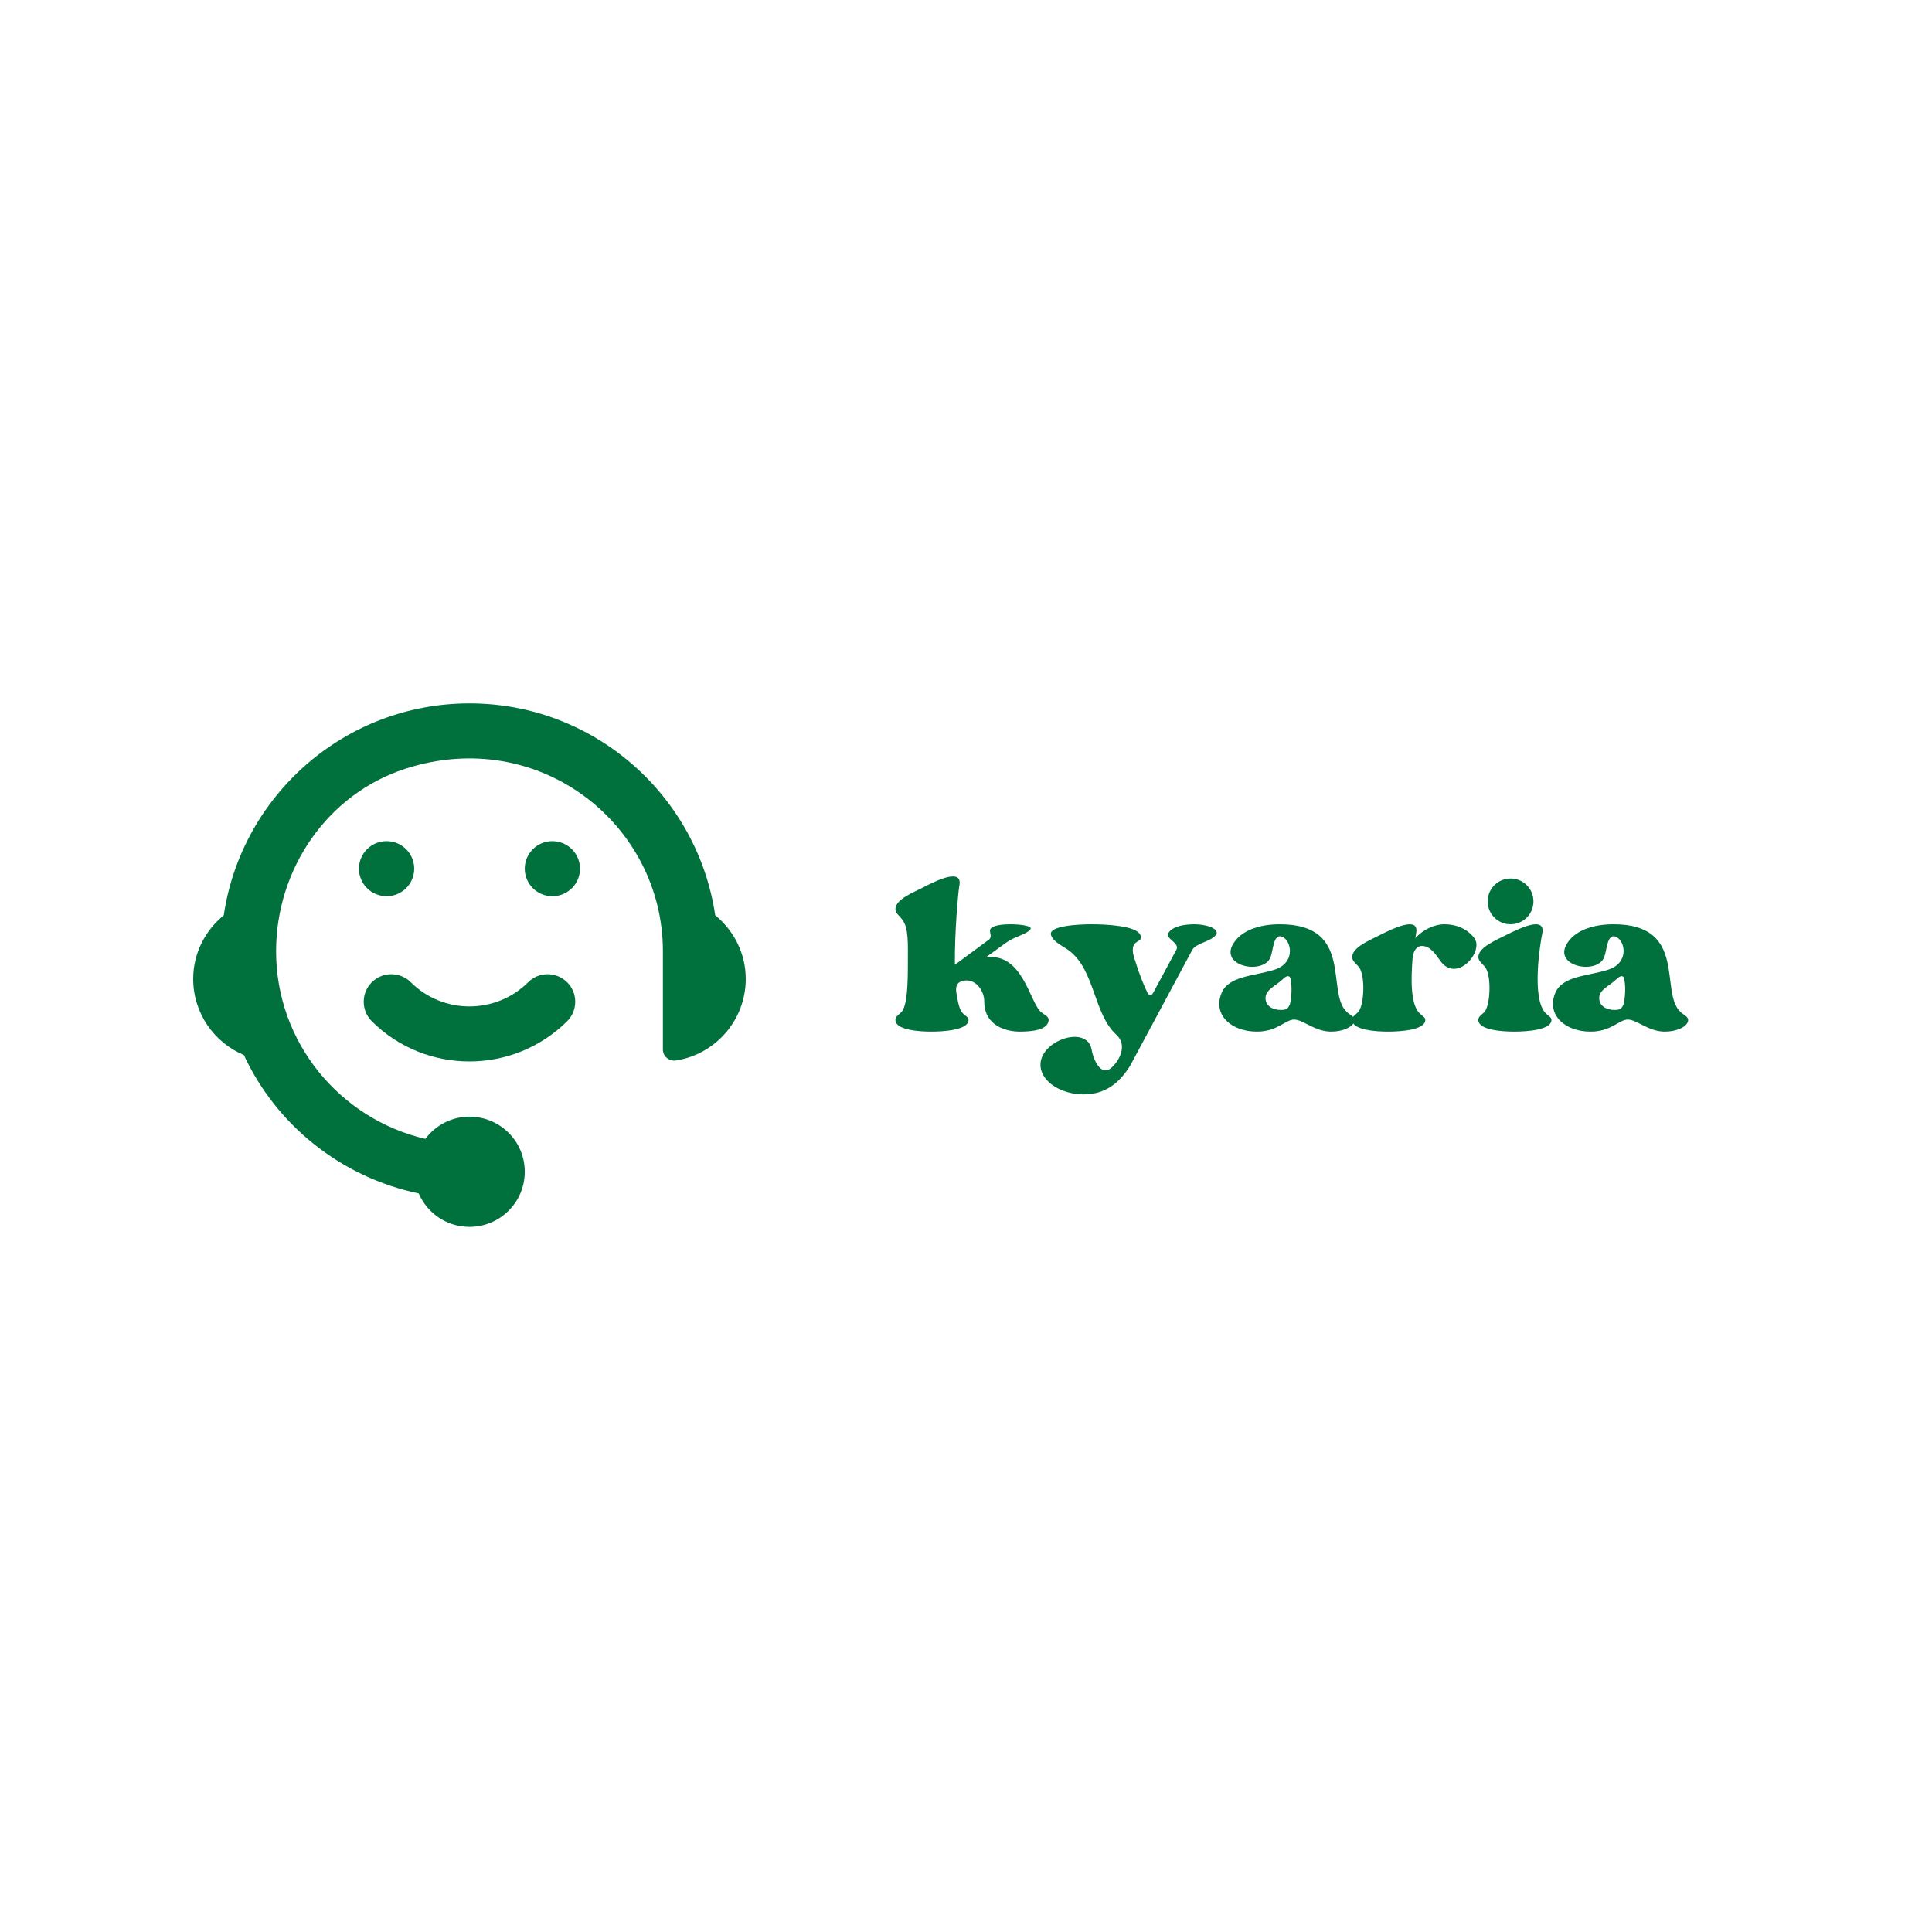
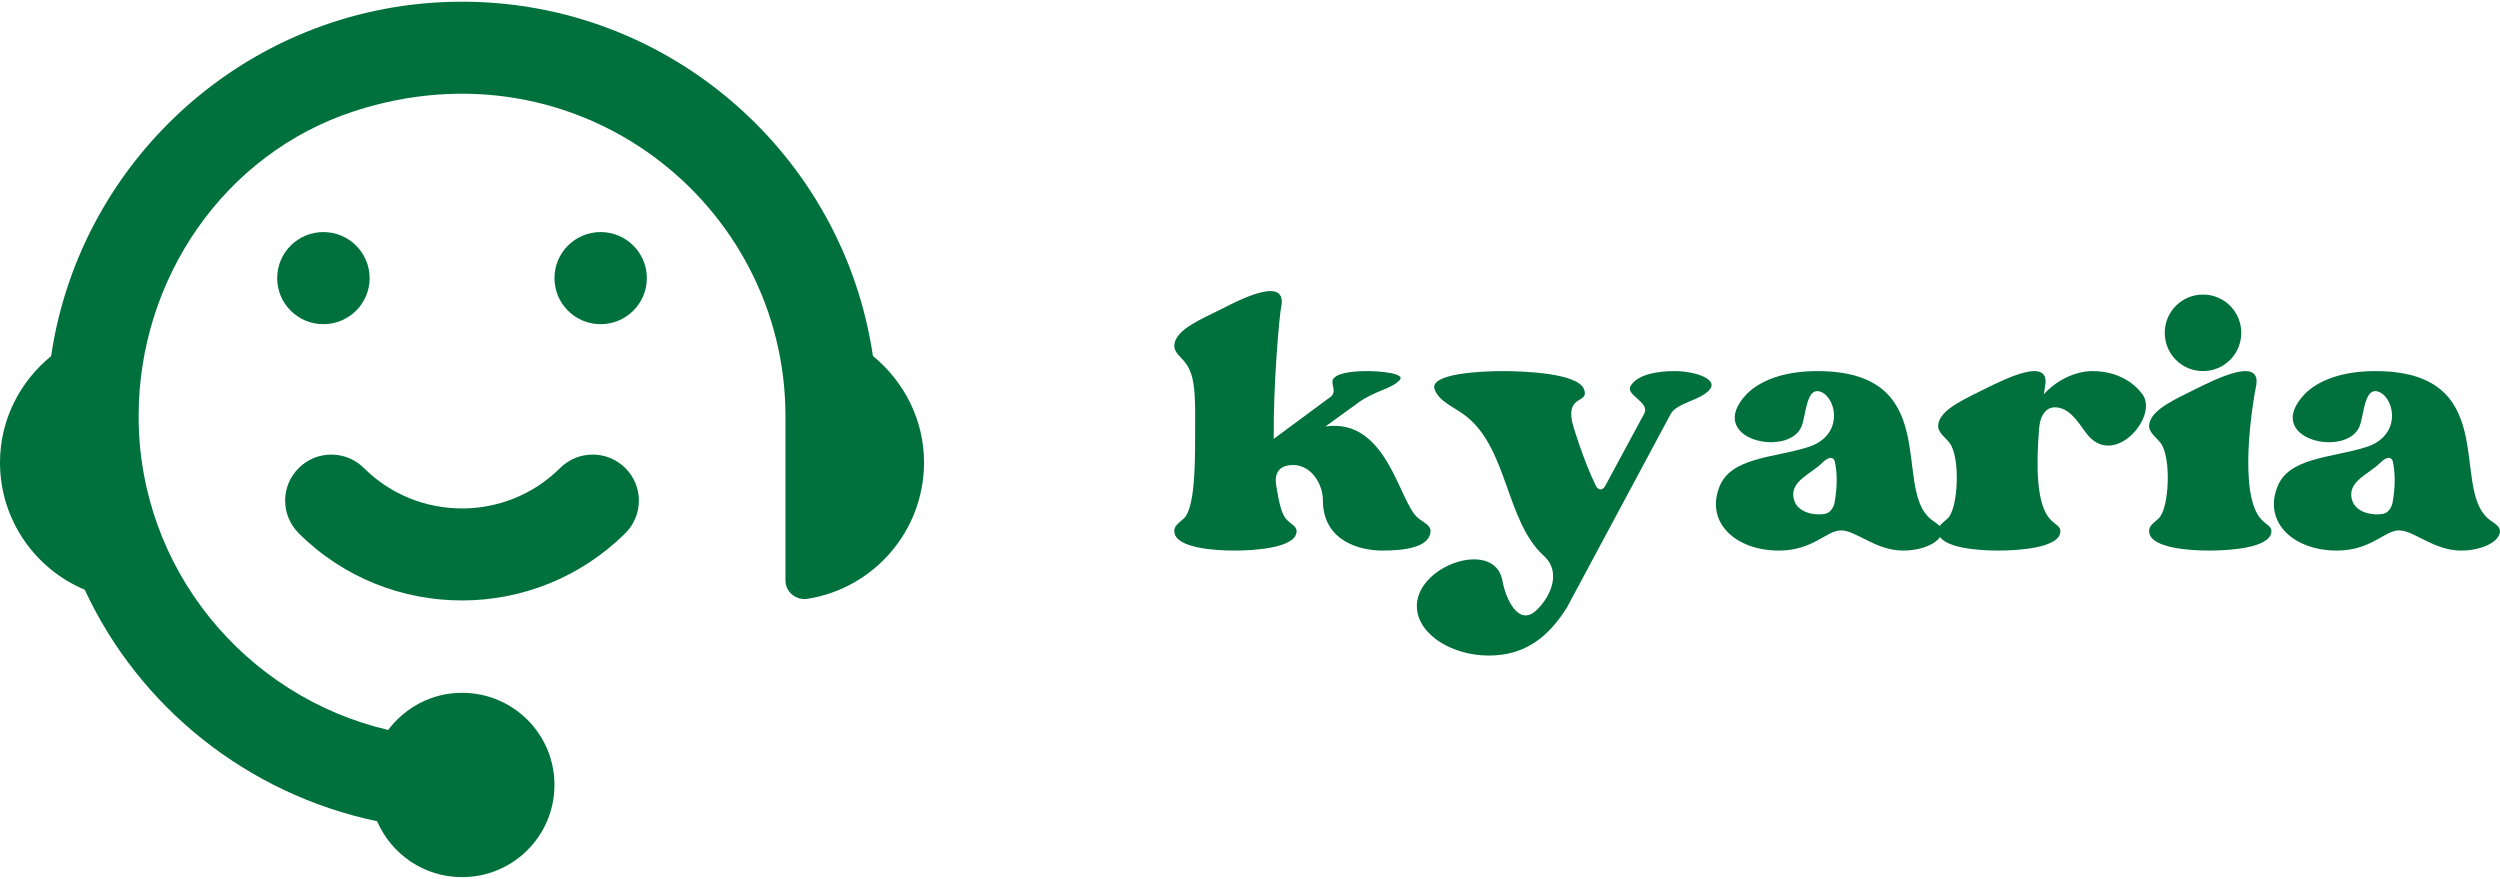
- <svg xmlns="http://www.w3.org/2000/svg" width="500" zoomAndPan="magnify" viewBox="0 0 375 375" height="500" preserveAspectRatio="xMidYMid meet" version="1.0">
+ <svg xmlns="http://www.w3.org/2000/svg" zoomAndPan="magnify" preserveAspectRatio="xMidYMid meet" version="1.0" viewBox="37.5 136.33 290.17 102">
  <defs>
    <g />
    <clipPath id="3d23441f22">
      <path d="M 37.5 136.332 L 144.75 136.332 L 144.75 238.332 L 37.5 238.332 Z M 37.5 136.332 " clip-rule="nonzero" />
    </clipPath>
  </defs>
  <g clip-path="url(#3d23441f22)">
    <path fill="#00703c" d="M 138.816 177.641 C 135.398 154.426 115.34 136.527 91.125 136.527 C 66.91 136.527 46.852 154.426 43.434 177.66 C 39.844 180.594 37.5 185.012 37.5 190.004 C 37.5 196.652 41.555 202.359 47.336 204.777 C 53.648 218.387 66.188 228.488 81.27 231.648 C 82.918 235.457 86.688 238.137 91.125 238.137 C 97.059 238.137 101.855 233.352 101.855 227.434 C 101.855 221.52 97.059 216.742 91.125 216.742 C 87.602 216.742 84.516 218.453 82.555 221.055 C 65.98 217.18 53.59 202.34 53.59 184.66 L 53.59 184.629 C 53.59 168.734 63.484 154.152 78.652 149.223 C 104.598 140.801 128.668 159.961 128.668 184.629 L 128.668 203.707 C 128.668 205.055 129.906 206.043 131.238 205.832 C 138.902 204.617 144.75 197.98 144.75 190.004 C 144.75 185.012 142.406 180.594 138.816 177.641 " fill-opacity="1" fill-rule="nonzero" />
  </g>
  <path fill="#00703c" d="M 75.035 163.266 C 77.996 163.266 80.402 165.66 80.402 168.613 C 80.402 171.566 77.996 173.957 75.035 173.957 C 72.074 173.957 69.672 171.566 69.672 168.613 C 69.672 165.66 72.074 163.266 75.035 163.266 " fill-opacity="1" fill-rule="nonzero" />
  <path fill="#00703c" d="M 107.207 163.266 C 110.176 163.266 112.578 165.66 112.578 168.613 C 112.578 171.566 110.176 173.957 107.207 173.957 C 104.254 173.957 101.855 171.566 101.855 168.613 C 101.855 165.66 104.254 163.266 107.207 163.266 " fill-opacity="1" fill-rule="nonzero" />
  <path fill="#00703c" d="M 102.504 190.66 C 96.227 196.906 86.012 196.906 79.746 190.66 C 77.652 188.57 74.254 188.57 72.168 190.66 C 70.074 192.738 70.074 196.129 72.168 198.219 C 77.406 203.441 84.262 206.023 91.125 206.023 C 97.988 206.023 104.844 203.41 110.082 198.219 C 112.176 196.129 112.176 192.738 110.082 190.66 C 107.988 188.57 104.598 188.57 102.504 190.66 " fill-opacity="1" fill-rule="nonzero" />
  <g fill="#00703c" fill-opacity="1">
    <g transform="translate(173.8125, 202.875)">
      <g>
        <path d="M 17.527 -17.047 L 21.43 -19.871 C 23.172 -21.129 25.211 -21.43 26.113 -22.391 C 26.953 -23.23 23.773 -23.473 22.391 -23.473 C 21.371 -23.473 19.148 -23.41 18.488 -22.633 C 18.008 -22.09 18.91 -21.191 18.188 -20.531 L 11.527 -15.609 C 11.465 -22.152 12.188 -29.773 12.367 -30.797 C 13.266 -34.699 7.562 -31.758 5.461 -30.676 C 3.363 -29.594 0.238 -28.395 0 -26.594 C -0.121 -25.633 0.719 -25.211 1.32 -24.371 C 2.582 -22.75 2.402 -19.691 2.402 -15.789 C 2.402 -12.367 2.34 -7.504 1.082 -6.363 C 0.539 -5.824 -0.121 -5.523 0 -4.742 C 0.238 -2.941 4.621 -2.641 6.965 -2.641 C 9.305 -2.641 13.926 -2.941 14.168 -4.742 C 14.289 -5.461 13.566 -5.645 13.027 -6.242 C 12.426 -6.844 12.125 -8.285 11.824 -10.145 C 11.465 -12.246 12.848 -12.484 13.387 -12.547 C 15.727 -12.848 17.23 -10.445 17.23 -8.523 C 17.23 -3.602 21.73 -2.641 24.133 -2.641 C 26.473 -2.641 29.477 -2.941 29.715 -4.742 C 29.836 -5.582 28.996 -5.824 28.273 -6.422 C 26.055 -8.223 24.73 -18.07 17.527 -17.047 Z M 17.527 -17.047 " />
      </g>
    </g>
  </g>
  <g fill="#00703c" fill-opacity="1">
    <g transform="translate(204.0042, 202.875)">
      <g>
        <path d="M 27.914 -23.473 C 25.934 -23.473 23.531 -23.113 22.75 -21.73 C 22.152 -20.648 25.094 -19.871 24.312 -18.488 L 19.809 -10.145 C 19.508 -9.605 19.031 -9.605 18.73 -10.145 C 17.23 -13.207 15.969 -17.469 15.969 -17.59 C 15.309 -20.77 18.008 -19.691 17.348 -21.371 C 16.629 -23.23 10.445 -23.473 7.863 -23.473 C 5.281 -23.473 -0.602 -23.172 0 -21.371 C 0.539 -19.871 2.402 -19.27 3.723 -18.188 C 8.523 -14.348 8.285 -6.062 12.668 -2.043 C 14.949 0 13.207 3.121 11.645 4.441 C 9.664 6.062 8.223 2.883 7.863 0.781 C 6.902 -4.082 -2.402 -0.84 -2.043 4.082 C -1.801 7.203 2.102 9.543 6.305 9.543 C 10.566 9.543 13.266 7.324 15.367 3.961 L 27.375 -18.43 C 28.094 -19.871 31.094 -20.051 32.055 -21.492 C 32.715 -22.633 30.074 -23.473 27.914 -23.473 Z M 27.914 -23.473 " />
      </g>
    </g>
  </g>
  <g fill="#00703c" fill-opacity="1">
    <g transform="translate(236.657, 202.875)">
      <g>
        <path d="M 11.766 -23.473 C 7.805 -23.473 5.102 -22.332 3.602 -20.832 C -1.441 -15.547 8.523 -13.328 9.965 -17.109 C 10.504 -18.551 10.504 -21.852 12.305 -21.012 C 14.105 -20.109 14.766 -15.906 10.684 -14.648 C 6.785 -13.387 1.621 -13.508 0.359 -9.906 C -1.141 -5.883 2.281 -2.641 7.324 -2.641 C 11.285 -2.641 12.848 -4.984 14.527 -4.984 C 16.27 -4.984 18.551 -2.641 21.73 -2.641 C 24.07 -2.641 26.055 -3.602 26.234 -4.742 C 26.352 -5.582 25.395 -5.824 24.73 -6.484 C 20.648 -10.324 26.234 -23.473 11.766 -23.473 Z M 9.004 -8.824 C 8.703 -10.746 11.047 -11.527 12.367 -12.848 C 13.148 -13.625 13.688 -13.508 13.809 -12.965 C 14.047 -11.887 14.168 -10.207 13.746 -8.043 C 13.625 -7.684 13.328 -7.023 12.668 -6.902 C 11.227 -6.664 9.246 -7.145 9.004 -8.824 Z M 9.004 -8.824 " />
      </g>
    </g>
  </g>
  <g fill="#00703c" fill-opacity="1">
    <g transform="translate(262.467, 202.875)">
      <g>
        <path d="M 23.711 -20.77 C 22.75 -22.09 20.832 -23.473 17.891 -23.473 C 15.848 -23.473 13.625 -22.332 12.246 -20.77 C 12.305 -21.129 12.367 -21.371 12.367 -21.551 C 13.266 -25.395 7.562 -22.453 5.461 -21.43 C 3.363 -20.352 0.238 -19.09 0 -17.289 C -0.121 -16.387 0.719 -15.906 1.32 -15.129 C 2.582 -13.508 2.34 -7.504 1.082 -6.363 C 0.539 -5.824 -0.121 -5.523 0 -4.742 C 0.238 -2.941 4.621 -2.641 6.965 -2.641 C 9.305 -2.641 13.926 -2.941 14.168 -4.742 C 14.289 -5.461 13.566 -5.645 13.027 -6.242 C 11.285 -8.043 11.406 -12.965 11.707 -16.809 C 11.887 -18.848 12.906 -19.27 13.508 -19.27 C 15.129 -19.27 16.09 -17.77 17.047 -16.449 C 20.172 -11.887 25.633 -18.129 23.711 -20.77 Z M 23.711 -20.77 " />
      </g>
    </g>
  </g>
  <g fill="#00703c" fill-opacity="1">
    <g transform="translate(286.9565, 202.875)">
      <g>
        <path d="M 6.242 -23.473 C 8.703 -23.473 10.684 -25.453 10.684 -27.914 C 10.684 -30.375 8.703 -32.355 6.242 -32.355 C 3.781 -32.355 1.801 -30.375 1.801 -27.914 C 1.801 -25.453 3.781 -23.473 6.242 -23.473 Z M 12.367 -21.551 C 13.266 -25.395 7.562 -22.453 5.461 -21.43 C 3.363 -20.352 0.238 -19.09 0 -17.289 C -0.121 -16.387 0.719 -15.906 1.32 -15.129 C 2.582 -13.508 2.34 -7.504 1.082 -6.363 C 0.539 -5.824 -0.121 -5.523 0 -4.742 C 0.238 -2.941 4.621 -2.641 6.965 -2.641 C 9.305 -2.641 13.926 -2.941 14.168 -4.742 C 14.289 -5.461 13.566 -5.645 13.027 -6.242 C 10.266 -9.125 12.008 -19.809 12.367 -21.551 Z M 12.367 -21.551 " />
      </g>
    </g>
  </g>
  <g fill="#00703c" fill-opacity="1">
    <g transform="translate(301.4222, 202.875)">
      <g>
        <path d="M 11.766 -23.473 C 7.805 -23.473 5.102 -22.332 3.602 -20.832 C -1.441 -15.547 8.523 -13.328 9.965 -17.109 C 10.504 -18.551 10.504 -21.852 12.305 -21.012 C 14.105 -20.109 14.766 -15.906 10.684 -14.648 C 6.785 -13.387 1.621 -13.508 0.359 -9.906 C -1.141 -5.883 2.281 -2.641 7.324 -2.641 C 11.285 -2.641 12.848 -4.984 14.527 -4.984 C 16.27 -4.984 18.551 -2.641 21.73 -2.641 C 24.07 -2.641 26.055 -3.602 26.234 -4.742 C 26.352 -5.582 25.395 -5.824 24.73 -6.484 C 20.648 -10.324 26.234 -23.473 11.766 -23.473 Z M 9.004 -8.824 C 8.703 -10.746 11.047 -11.527 12.367 -12.848 C 13.148 -13.625 13.688 -13.508 13.809 -12.965 C 14.047 -11.887 14.168 -10.207 13.746 -8.043 C 13.625 -7.684 13.328 -7.023 12.668 -6.902 C 11.227 -6.664 9.246 -7.145 9.004 -8.824 Z M 9.004 -8.824 " />
      </g>
    </g>
  </g>
</svg>
